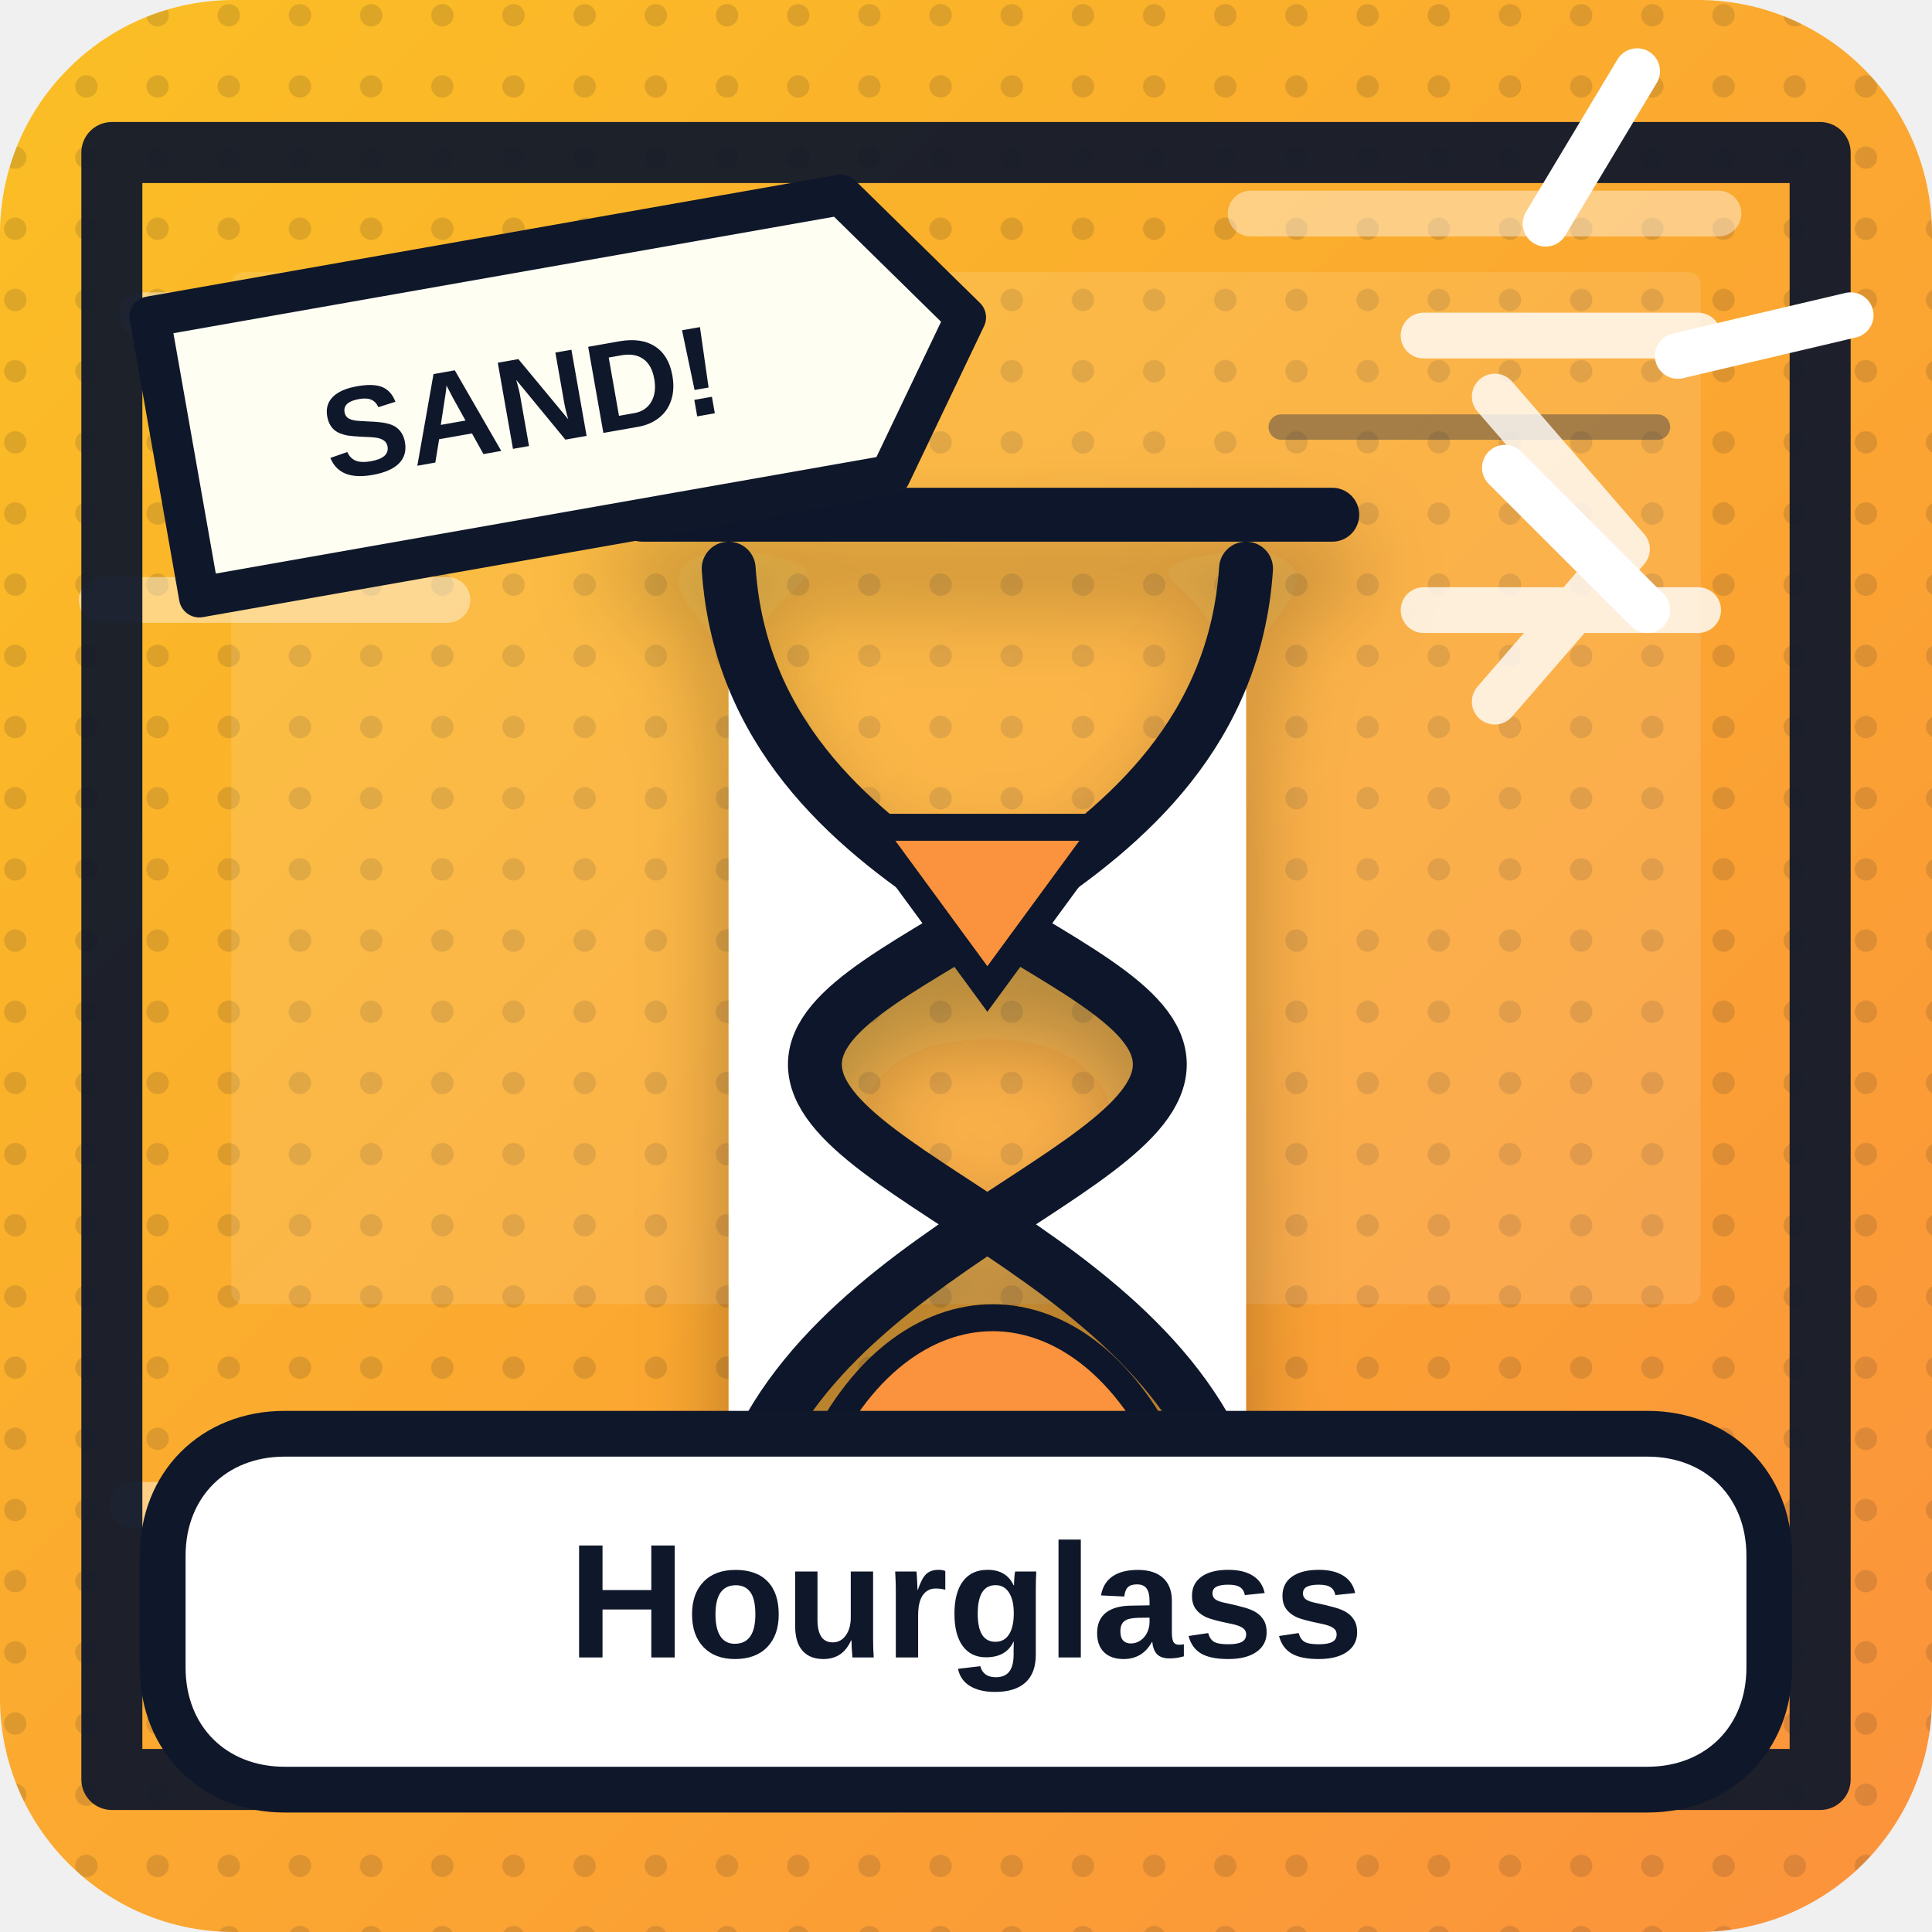
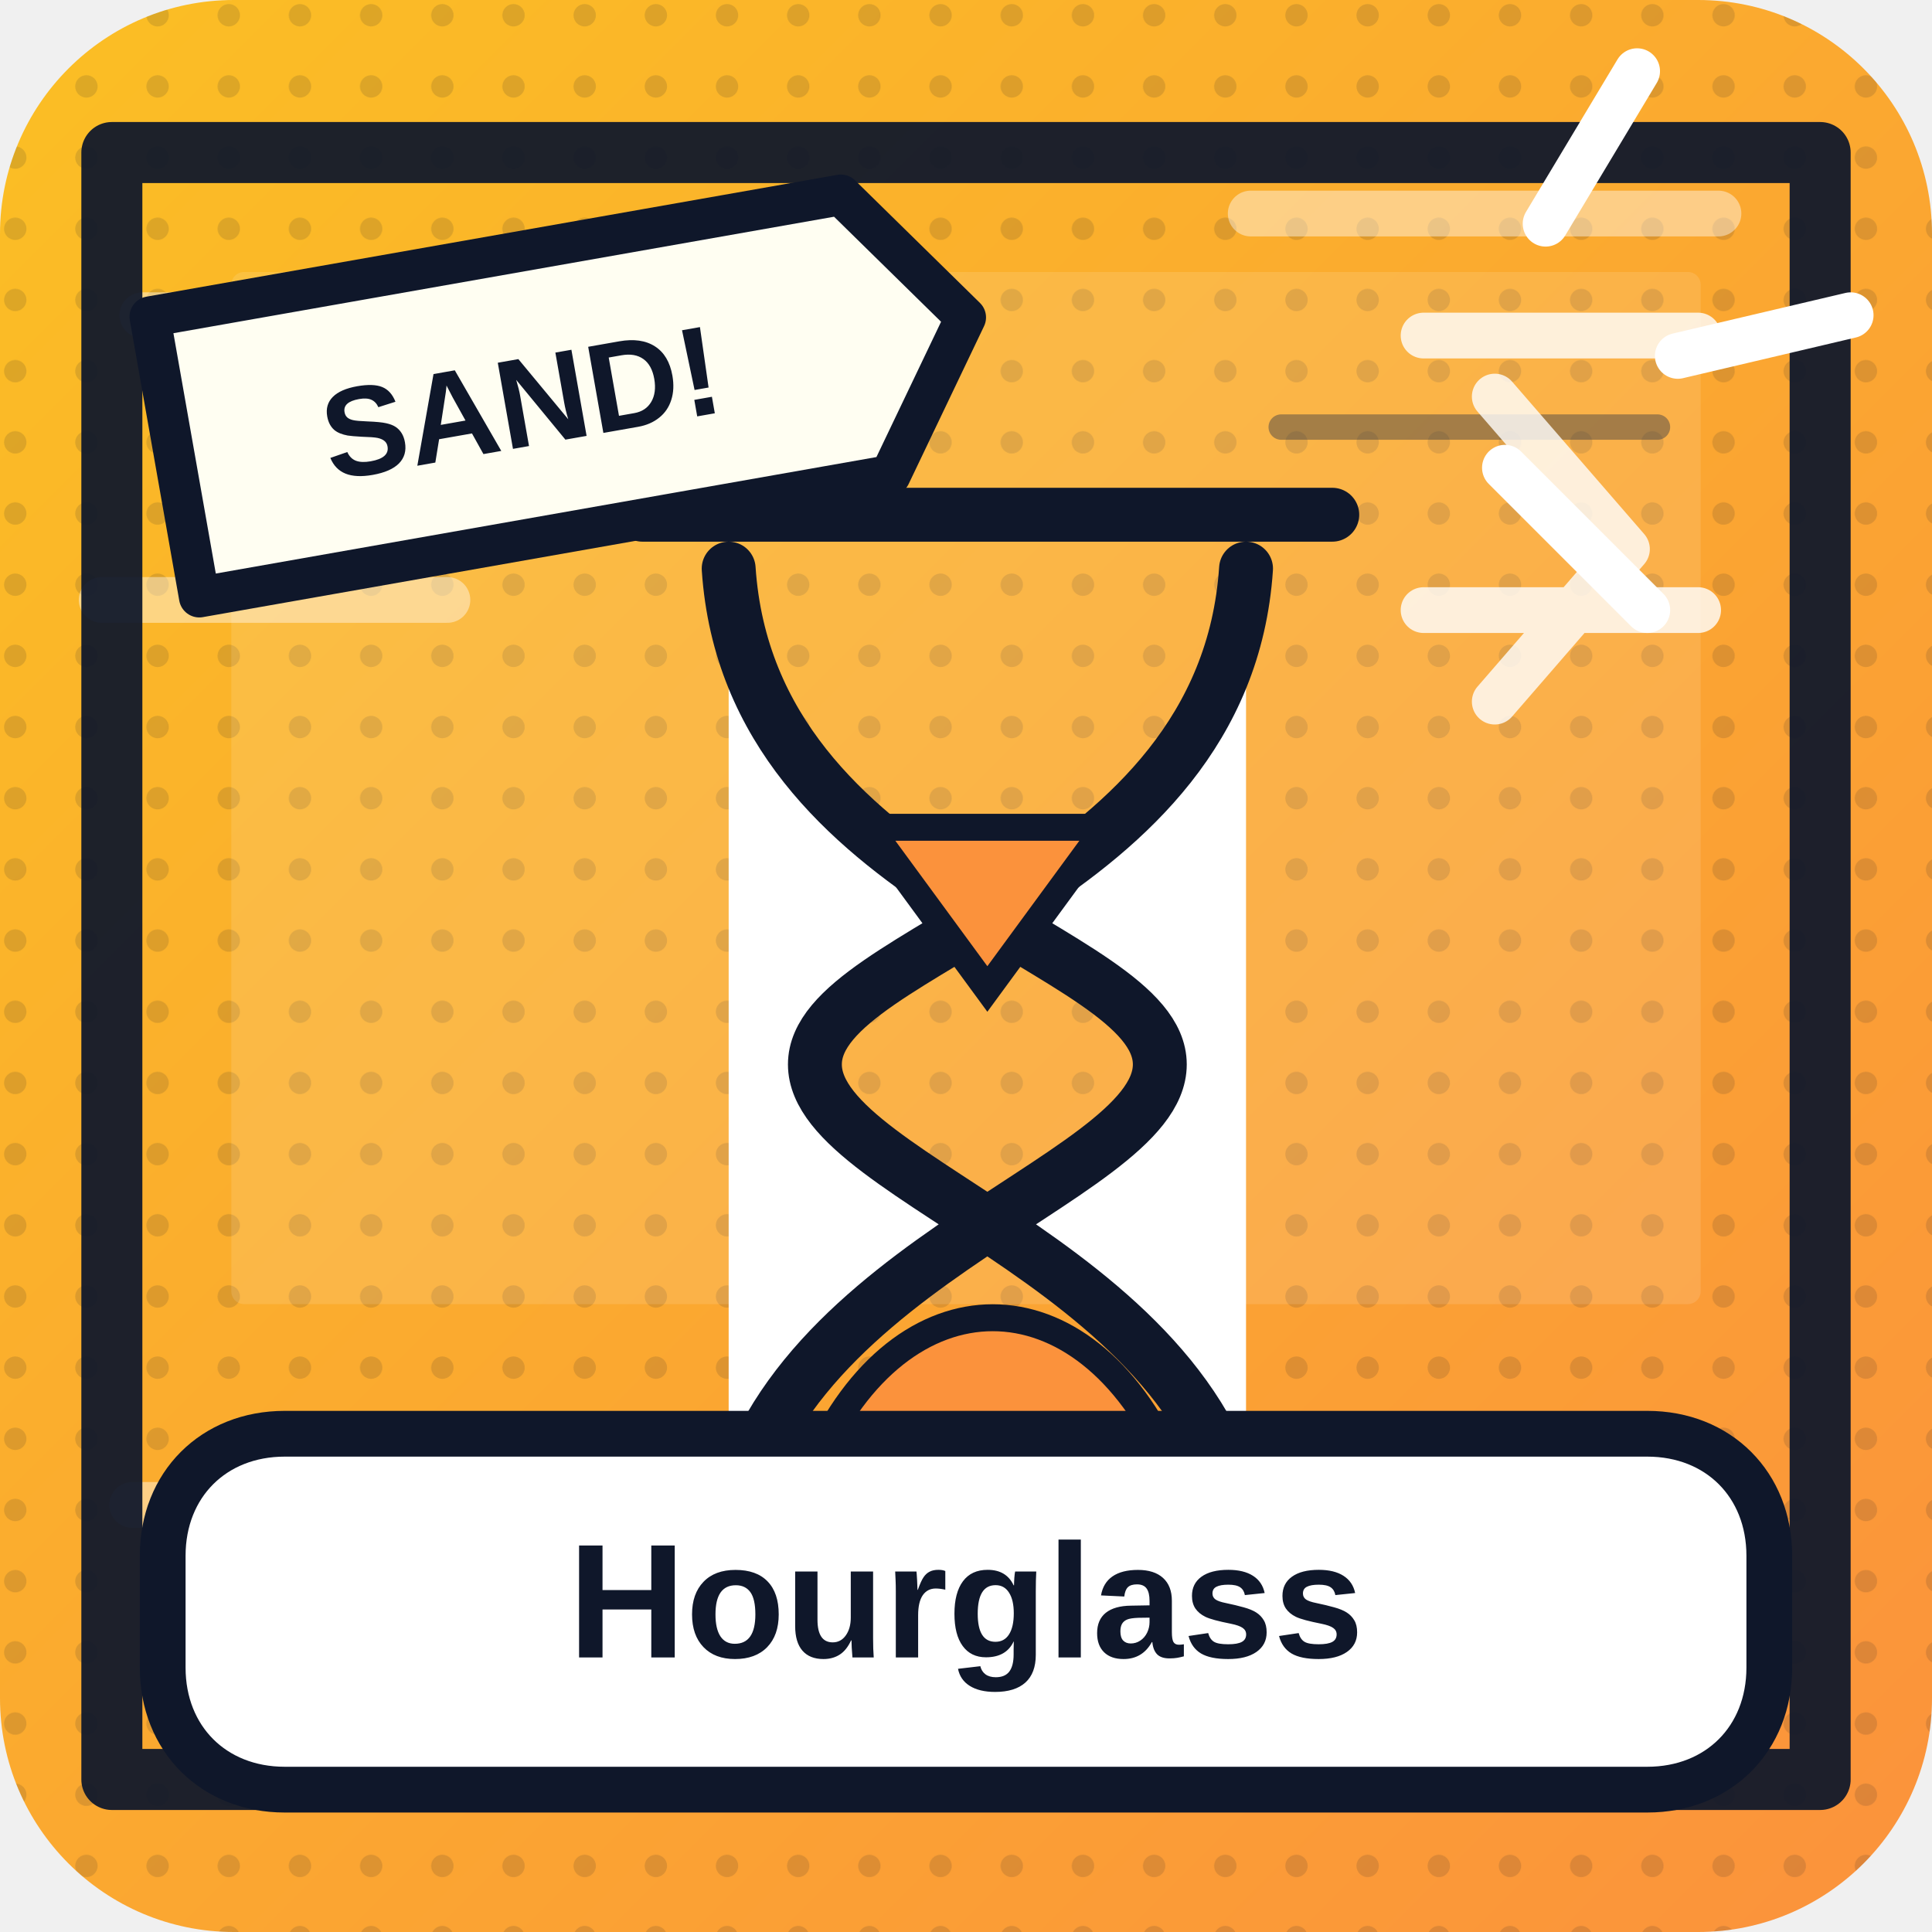
<svg xmlns="http://www.w3.org/2000/svg" viewBox="0 0 380 380" role="img" aria-label="Hourglass manga classroom tool icon">
  <defs>
    <linearGradient id="bg" x1="0" y1="0" x2="1" y2="1">
      <stop offset="0" stop-color="#fbbf24" />
      <stop offset="1" stop-color="#fb923c" />
    </linearGradient>
    <pattern id="dots" width="14" height="14" patternUnits="userSpaceOnUse">
      <circle cx="3" cy="3" r="2.2" fill="#0f172a" opacity=".13" />
    </pattern>
-     <filter id="shadow" x="-20%" y="-20%" width="140%" height="140%">
-       <feDropShadow dx="0" dy="10" stdDeviation="8" flood-color="#0f172a" flood-opacity=".28" />
-     </filter>
  </defs>
  <rect width="380" height="380" rx="46" fill="url(#bg)" />
  <rect width="380" height="380" rx="46" fill="url(#dots)" />
  <path d="M28 62h92M20 118h68M26 296h110M246 42h92M288 300h58M38 340h74" stroke="#fff" stroke-width="9" stroke-linecap="round" opacity=".42" />
  <path d="M42 92h48M252 84h74M258 328h42" stroke="#0f172a" stroke-width="5" stroke-linecap="round" opacity=".42" />
  <path d="M22 30h336v320H22z" fill="none" stroke="#0f172a" stroke-width="12" stroke-linejoin="round" opacity=".94" />
  <path d="M48 56h284v198H48z" fill="#ffffff" opacity=".12" stroke="#ffffff" stroke-width="5" stroke-linejoin="round" />
  <path d="M280 66h54M280 120h54M294 78l26 30-26 30" fill="none" stroke="#fff" stroke-width="9" stroke-linecap="round" stroke-linejoin="round" opacity=".8" />
-   <g transform="translate(14 44) scale(1.06)" filter="url(#shadow)">
+   <g transform="translate(14 44) scale(1.06)">
    <path d="M106 54h128M106 250h128M122 64c4 60 80 70 80 92s-76 38-80 92M218 64c-4 60-80 70-80 92s76 38 80 92" fill="#ffffff" stroke="#0f172a" stroke-width="10" stroke-linecap="round" />
    <path d="M148 112h44l-22 30zM138 230c16-36 50-36 66 0z" fill="#fb923c" stroke="#0f172a" stroke-width="5" />
  </g>
  <path d="M56 282h268c14 0 24 10 24 24v22c0 14-10 24-24 24H56c-14 0-24-10-24-24v-22c0-14 10-24 24-24z" fill="#ffffff" stroke="#0f172a" stroke-width="9" />
  <text x="190" y="326" text-anchor="middle" font-size="32" font-weight="900" fill="#0f172a" font-family="Arial Black, Arial">Hourglass</text>
  <g transform="rotate(-10 102 82)">
    <path d="M34 50h138l20 28-20 28H34z" fill="#fffef2" stroke="#0f172a" stroke-width="8" stroke-linejoin="round" />
    <text x="103" y="88" text-anchor="middle" font-size="25" font-weight="900" fill="#0f172a" font-family="Arial Black, Arial">SAND!</text>
  </g>
  <path d="M304 44l18-30M330 70l34-8M296 92l28 28" stroke="#fff" stroke-width="9" stroke-linecap="round" />
</svg>
